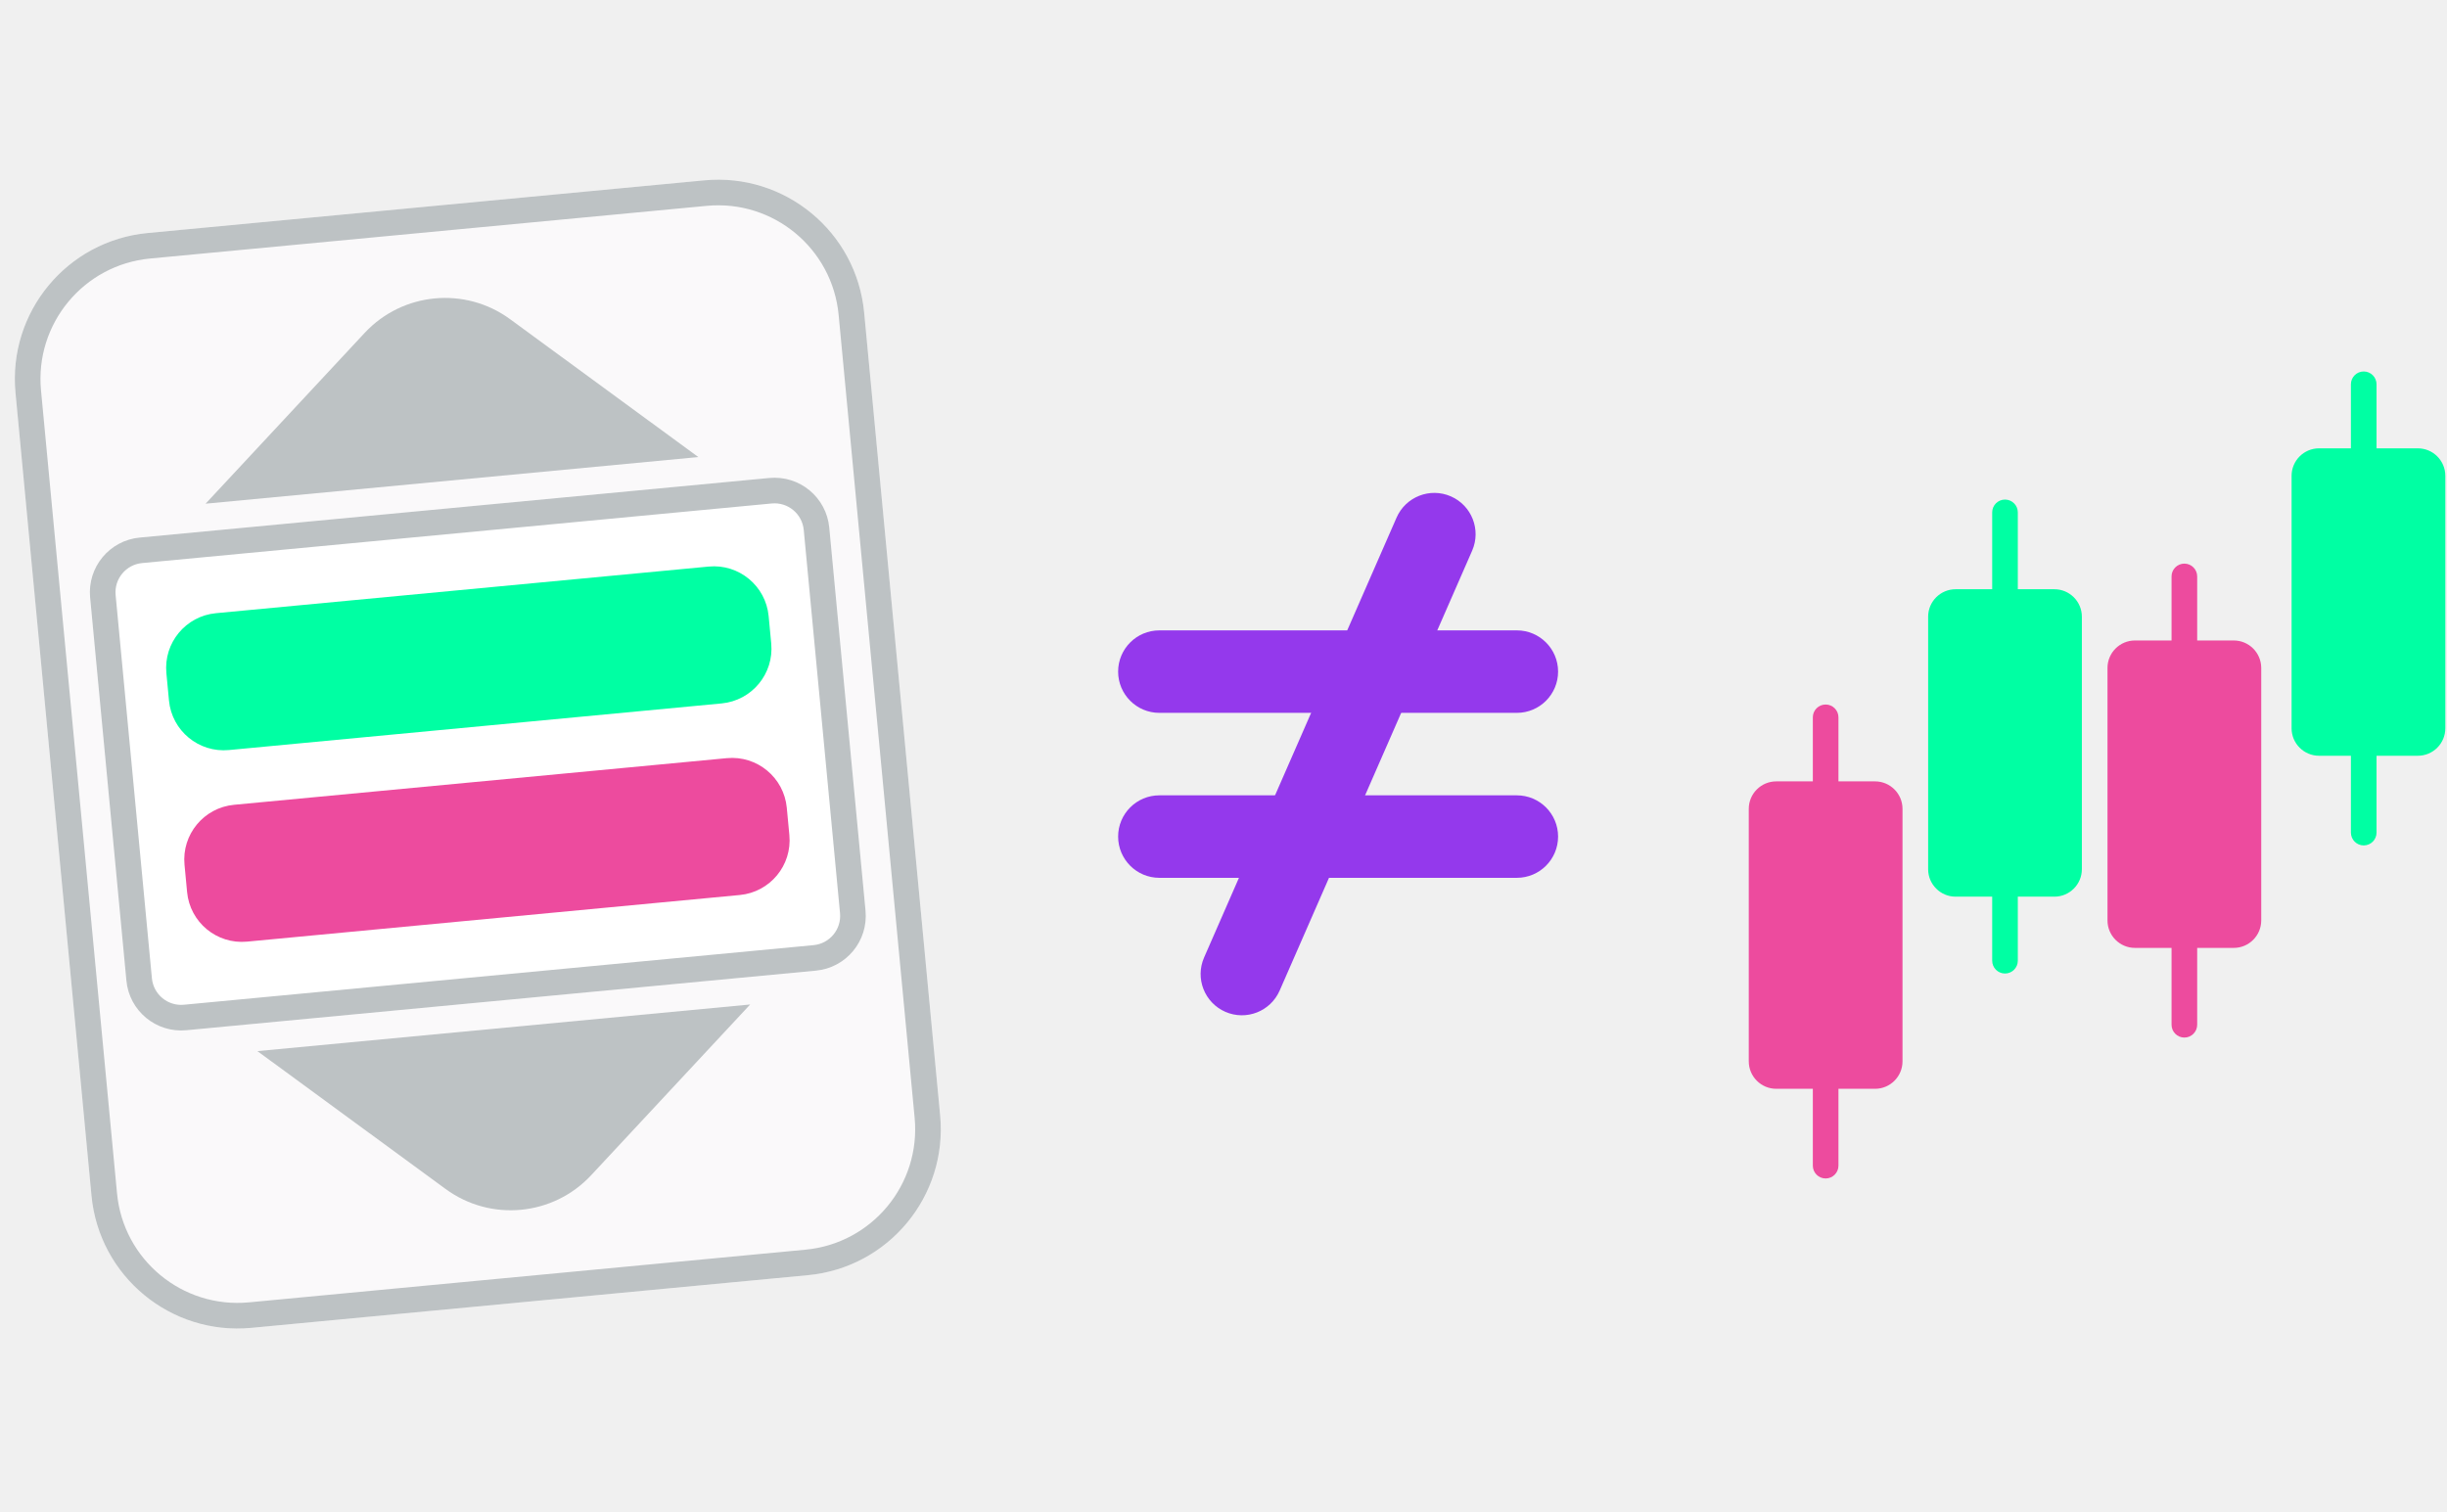
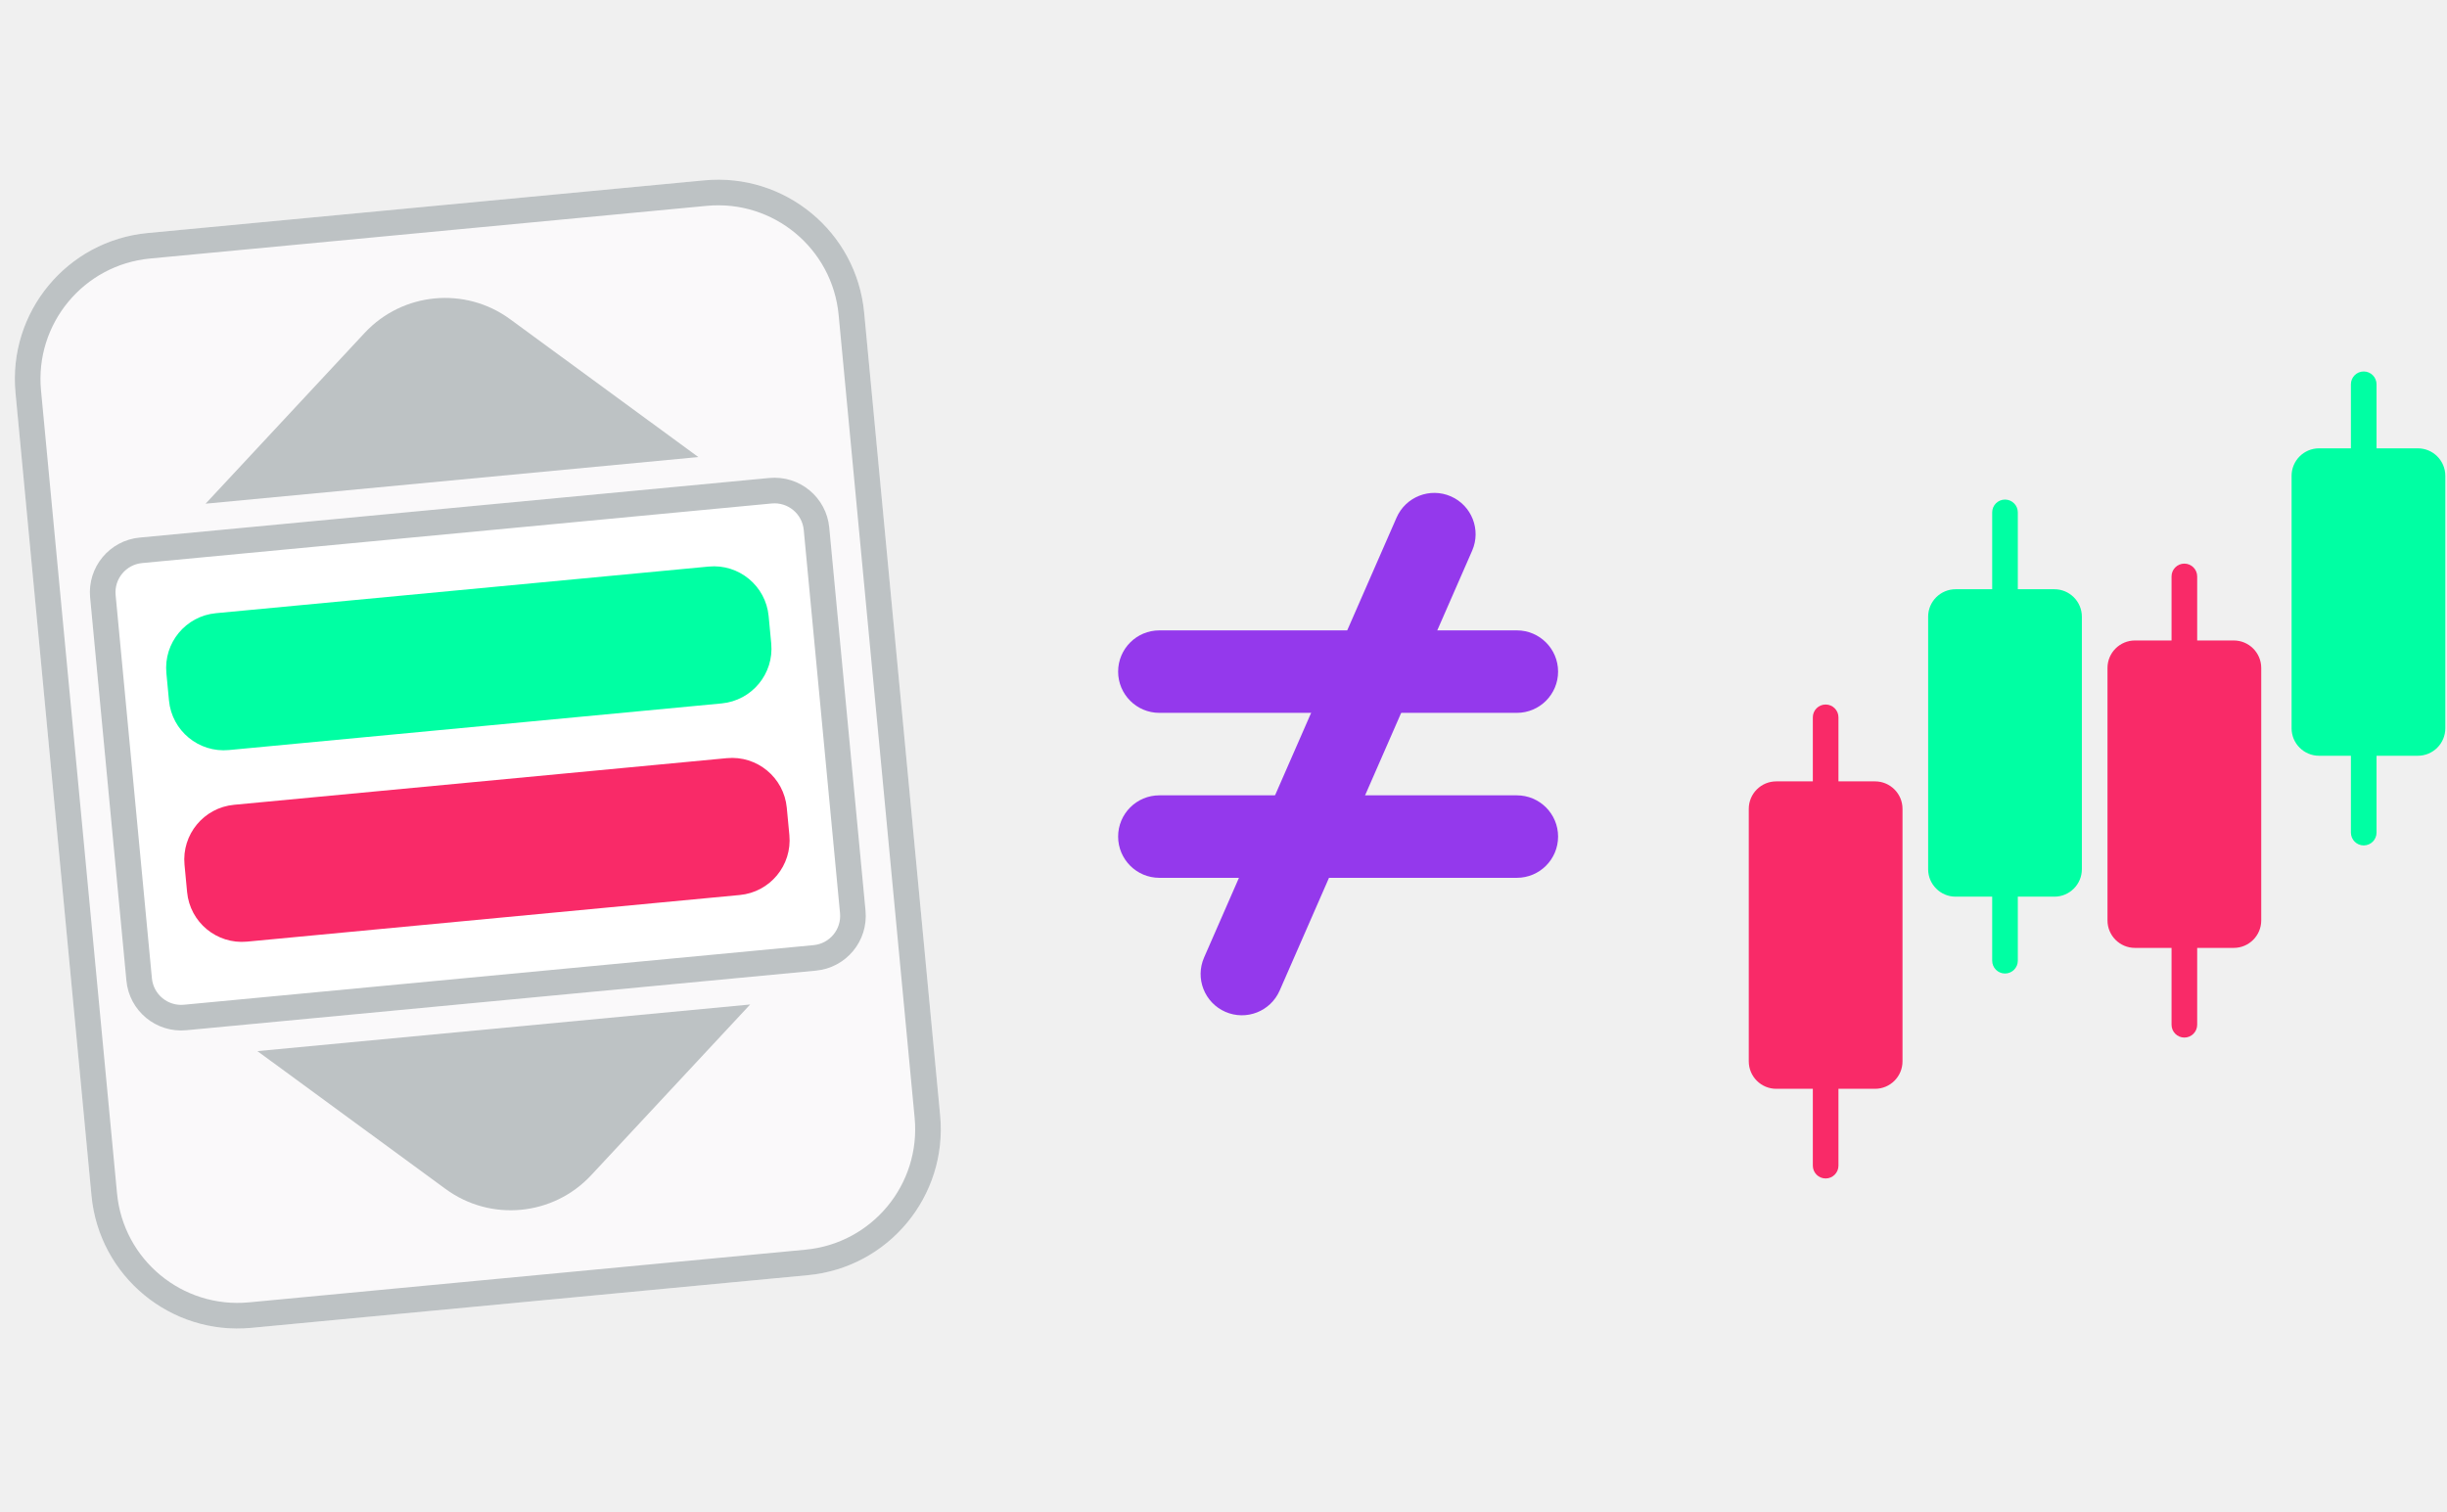
<svg xmlns="http://www.w3.org/2000/svg" width="191" height="118" fill="none" viewBox="0 0 191 118">
-   <path fill="#ED4B9E" d="M170.5 81C169.948 81 169.5 80.552 169.5 80L169.5 45C169.5 44.448 169.948 44 170.5 44C171.052 44 171.5 44.448 171.5 45L171.5 80C171.5 80.552 171.052 81 170.5 81Z" />
-   <path fill="#ED4B9E" d="M142.5 92C141.948 92 141.5 91.552 141.5 91L141.5 56C141.5 55.448 141.948 55 142.5 55C143.052 55 143.5 55.448 143.5 56L143.5 91C143.5 91.552 143.052 92 142.5 92Z" />
+   <path fill="#F92A68" d="M170.5 81C169.948 81 169.5 80.552 169.5 80L169.5 45C169.5 44.448 169.948 44 170.5 44C171.052 44 171.5 44.448 171.5 45L171.5 80C171.5 80.552 171.052 81 170.5 81Z" />
+   <path fill="#F92A68" d="M142.5 92C141.948 92 141.5 91.552 141.5 91L141.5 56C141.5 55.448 141.948 55 142.5 55C143.052 55 143.5 55.448 143.5 56L143.5 91C143.5 91.552 143.052 92 142.5 92Z" />
  <path fill="#00FFA3" d="M156.5 76C155.948 76 155.5 75.552 155.5 75L155.5 40C155.5 39.448 155.948 39 156.5 39C157.052 39 157.5 39.448 157.5 40L157.5 75C157.5 75.552 157.052 76 156.5 76Z" />
  <path fill="#00FFA3" d="M184.5 66C183.948 66 183.5 65.552 183.5 65L183.5 30C183.5 29.448 183.948 29 184.5 29C185.052 29 185.5 29.448 185.5 30L185.5 65C185.5 65.552 185.052 66 184.5 66Z" />
-   <path fill="#ED4B9E" d="M166.646 74C165.461 74 164.5 73.039 164.5 71.854L164.5 52.146C164.5 50.961 165.461 50 166.646 50L174.354 50C175.539 50 176.5 50.961 176.5 52.146L176.5 71.854C176.5 73.039 175.539 74 174.354 74L166.646 74Z" />
-   <path fill="#ED4B9E" d="M138.646 85C137.461 85 136.5 84.039 136.5 82.854L136.5 63.146C136.5 61.961 137.461 61 138.646 61L146.354 61C147.539 61 148.5 61.961 148.5 63.146L148.5 82.854C148.5 84.039 147.539 85 146.354 85L138.646 85Z" />
+   <path fill="#F92A68" d="M166.646 74C165.461 74 164.5 73.039 164.5 71.854L164.5 52.146C164.5 50.961 165.461 50 166.646 50L174.354 50C175.539 50 176.5 50.961 176.5 52.146L176.5 71.854C176.5 73.039 175.539 74 174.354 74L166.646 74Z" />
+   <path fill="#F92A68" d="M138.646 85C137.461 85 136.5 84.039 136.5 82.854L136.5 63.146C136.5 61.961 137.461 61 138.646 61L146.354 61C147.539 61 148.5 61.961 148.5 63.146L148.5 82.854C148.5 84.039 147.539 85 146.354 85L138.646 85Z" />
  <path fill="#00FFA3" d="M152.646 70C151.461 70 150.5 69.039 150.5 67.854L150.5 48.146C150.5 46.961 151.461 46 152.646 46L160.354 46C161.539 46 162.5 46.961 162.5 48.146L162.5 67.854C162.5 69.039 161.539 70 160.354 70L152.646 70Z" />
  <path fill="#00FFA3" d="M181.015 59C179.83 59 178.869 58.039 178.869 56.854L178.869 37.146C178.869 35.961 179.83 35 181.015 35L188.722 35C189.908 35 190.869 35.961 190.869 37.146L190.869 56.854C190.869 58.039 189.908 59 188.722 59L181.015 59Z" />
  <path fill="#FAF9FA" d="M1.21 30.666C0.614 24.372 5.234 18.787 11.528 18.191L54.976 14.079C61.27 13.483 66.855 18.102 67.451 24.396L73.383 87.076C73.979 93.37 69.359 98.955 63.065 99.55L19.617 103.663C13.323 104.258 7.738 99.639 7.142 93.345L1.21 30.666Z" />
  <path fill="#BDC2C4" fill-rule="evenodd" d="M55.164 16.07L11.716 20.182C6.522 20.674 2.71 25.283 3.201 30.477L9.134 93.157C9.625 98.351 14.235 102.163 19.429 101.672L62.877 97.559C68.071 97.068 71.883 92.458 71.392 87.264L65.46 24.585C64.968 19.39 60.359 15.578 55.164 16.07ZM11.528 18.191C5.234 18.787 0.614 24.372 1.21 30.666L7.142 93.345C7.738 99.639 13.323 104.258 19.617 103.663L63.065 99.55C69.359 98.955 73.979 93.37 73.383 87.076L67.451 24.396C66.855 18.102 61.27 13.483 54.976 14.079L11.528 18.191Z" clip-rule="evenodd" />
  <path fill="#fff" d="M7.034 46.644C6.811 44.283 8.543 42.189 10.903 41.966L60.05 37.314C62.41 37.091 64.504 38.823 64.728 41.183L67.559 71.098C67.782 73.459 66.05 75.553 63.69 75.776L14.544 80.428C12.183 80.651 10.089 78.919 9.866 76.559L7.034 46.644Z" />
  <path fill="#BDC2C4" fill-rule="evenodd" d="M60.238 39.305L11.092 43.957C9.831 44.076 8.906 45.195 9.025 46.455L11.857 76.37C11.976 77.631 13.095 78.556 14.355 78.437L63.501 73.785C64.762 73.666 65.687 72.547 65.568 71.287L62.736 41.372C62.617 40.111 61.498 39.186 60.238 39.305ZM10.903 41.966C8.543 42.189 6.811 44.283 7.034 46.644L9.866 76.559C10.089 78.919 12.183 80.651 14.544 80.428L63.69 75.776C66.05 75.553 67.782 73.459 67.559 71.098L64.728 41.183C64.504 38.823 62.41 37.091 60.05 37.314L10.903 41.966Z" clip-rule="evenodd" />
-   <path fill="#ED4B9E" d="M14.402 67.505C14.179 65.145 15.911 63.051 18.271 62.828L56.734 59.187C59.094 58.964 61.188 60.696 61.412 63.056L61.614 65.193C61.837 67.553 60.105 69.648 57.745 69.871L19.282 73.511C16.922 73.735 14.828 72.002 14.604 69.642L14.402 67.505Z" />
+   <path fill="#F92A68" d="M14.402 67.505C14.179 65.145 15.911 63.051 18.271 62.828L56.734 59.187C59.094 58.964 61.188 60.696 61.412 63.056L61.614 65.193C61.837 67.553 60.105 69.648 57.745 69.871L19.282 73.511C16.922 73.735 14.828 72.002 14.604 69.642L14.402 67.505Z" />
  <path fill="#00FFA3" d="M12.987 52.548C12.763 50.188 14.495 48.093 16.856 47.87L55.318 44.23C57.678 44.006 59.773 45.739 59.996 48.099L60.198 50.236C60.422 52.596 58.689 54.69 56.329 54.914L17.867 58.554C15.507 58.777 13.412 57.045 13.189 54.685L12.987 52.548Z" />
  <path fill="#BDC2C4" d="M16.047 39.322L28.459 25.993C31.425 22.808 36.305 22.346 39.816 24.918L54.509 35.682L16.047 39.322Z" />
  <path fill="#BDC2C4" d="M20.091 82.058L34.784 92.823C38.295 95.395 43.175 94.933 46.141 91.748L58.554 78.418L20.091 82.058Z" />
  <path fill="#9439EC" fill-rule="evenodd" d="M87.275 52.431C87.275 50.653 88.716 49.212 90.495 49.212H118.397C120.175 49.212 121.616 50.653 121.616 52.431C121.616 54.209 120.175 55.651 118.397 55.651H90.495C88.716 55.651 87.275 54.209 87.275 52.431Z" clip-rule="evenodd" />
  <path fill="#9439EC" fill-rule="evenodd" d="M87.275 65.309C87.275 63.531 88.716 62.09 90.495 62.09H118.397C120.175 62.09 121.616 63.531 121.616 65.309C121.616 67.087 120.175 68.529 118.397 68.529H90.495C88.716 68.529 87.275 67.087 87.275 65.309Z" clip-rule="evenodd" />
  <path fill="#9439EC" fill-rule="evenodd" d="M95.644 78.991C94.015 78.278 93.272 76.38 93.984 74.751L109.008 40.409C109.721 38.78 111.619 38.037 113.248 38.75C114.877 39.463 115.62 41.361 114.908 42.99L99.884 77.331C99.171 78.96 97.273 79.703 95.644 78.991Z" clip-rule="evenodd" />
</svg>
